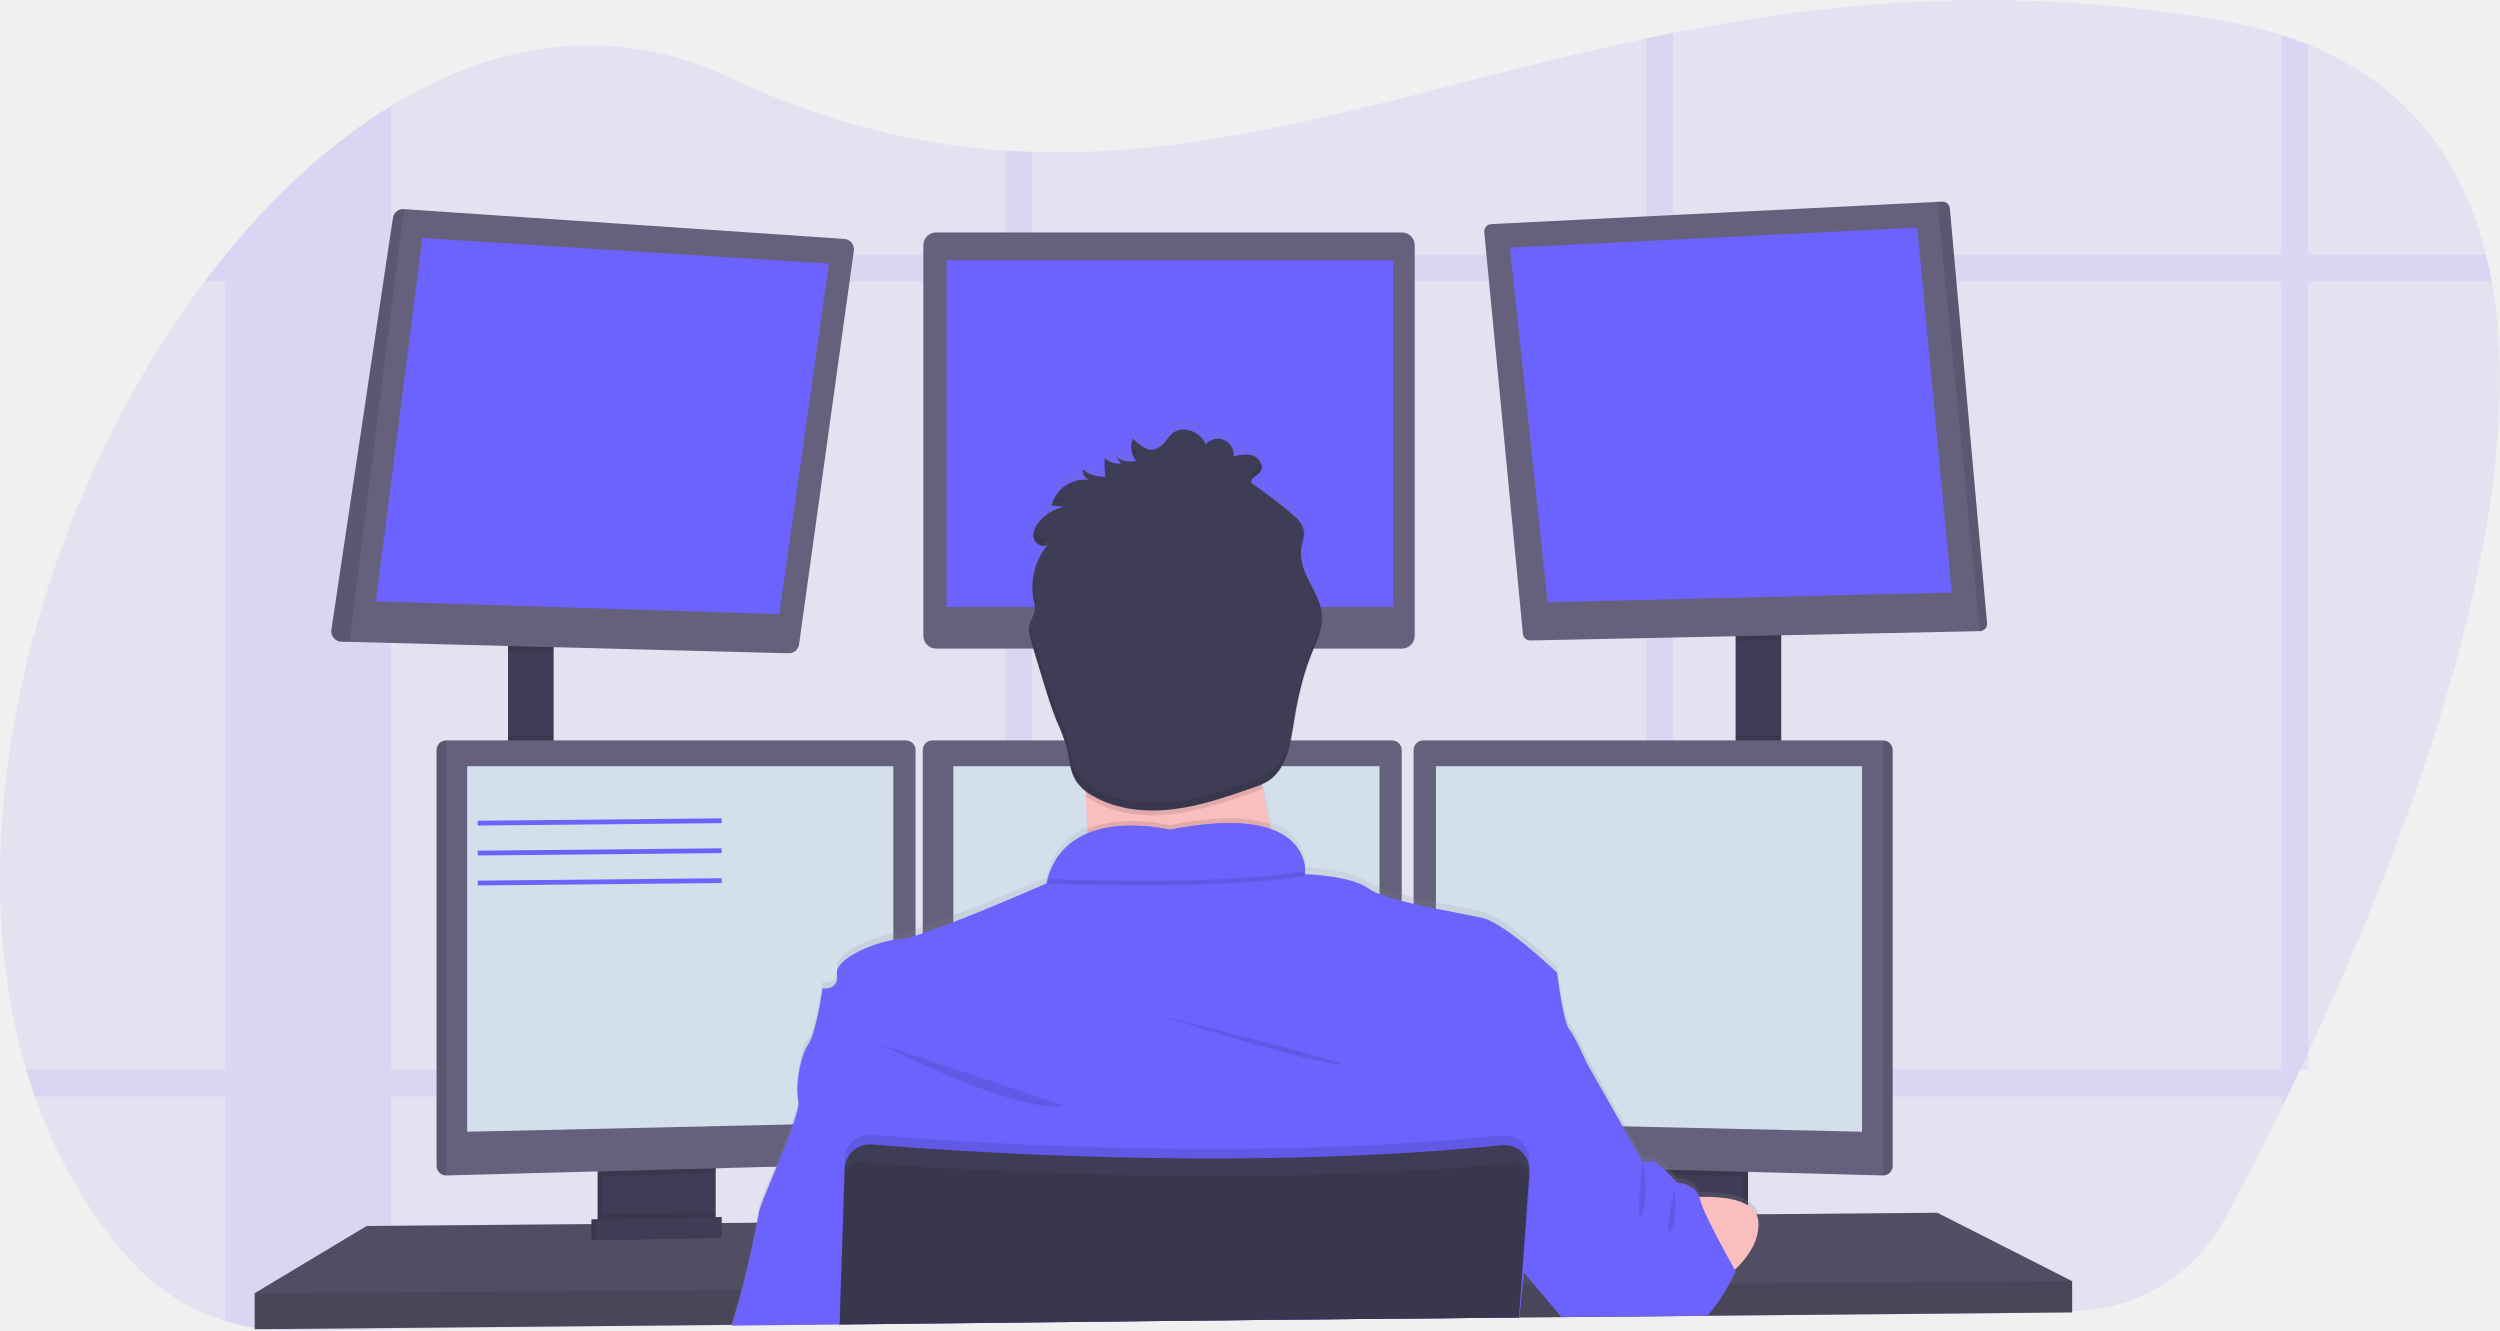
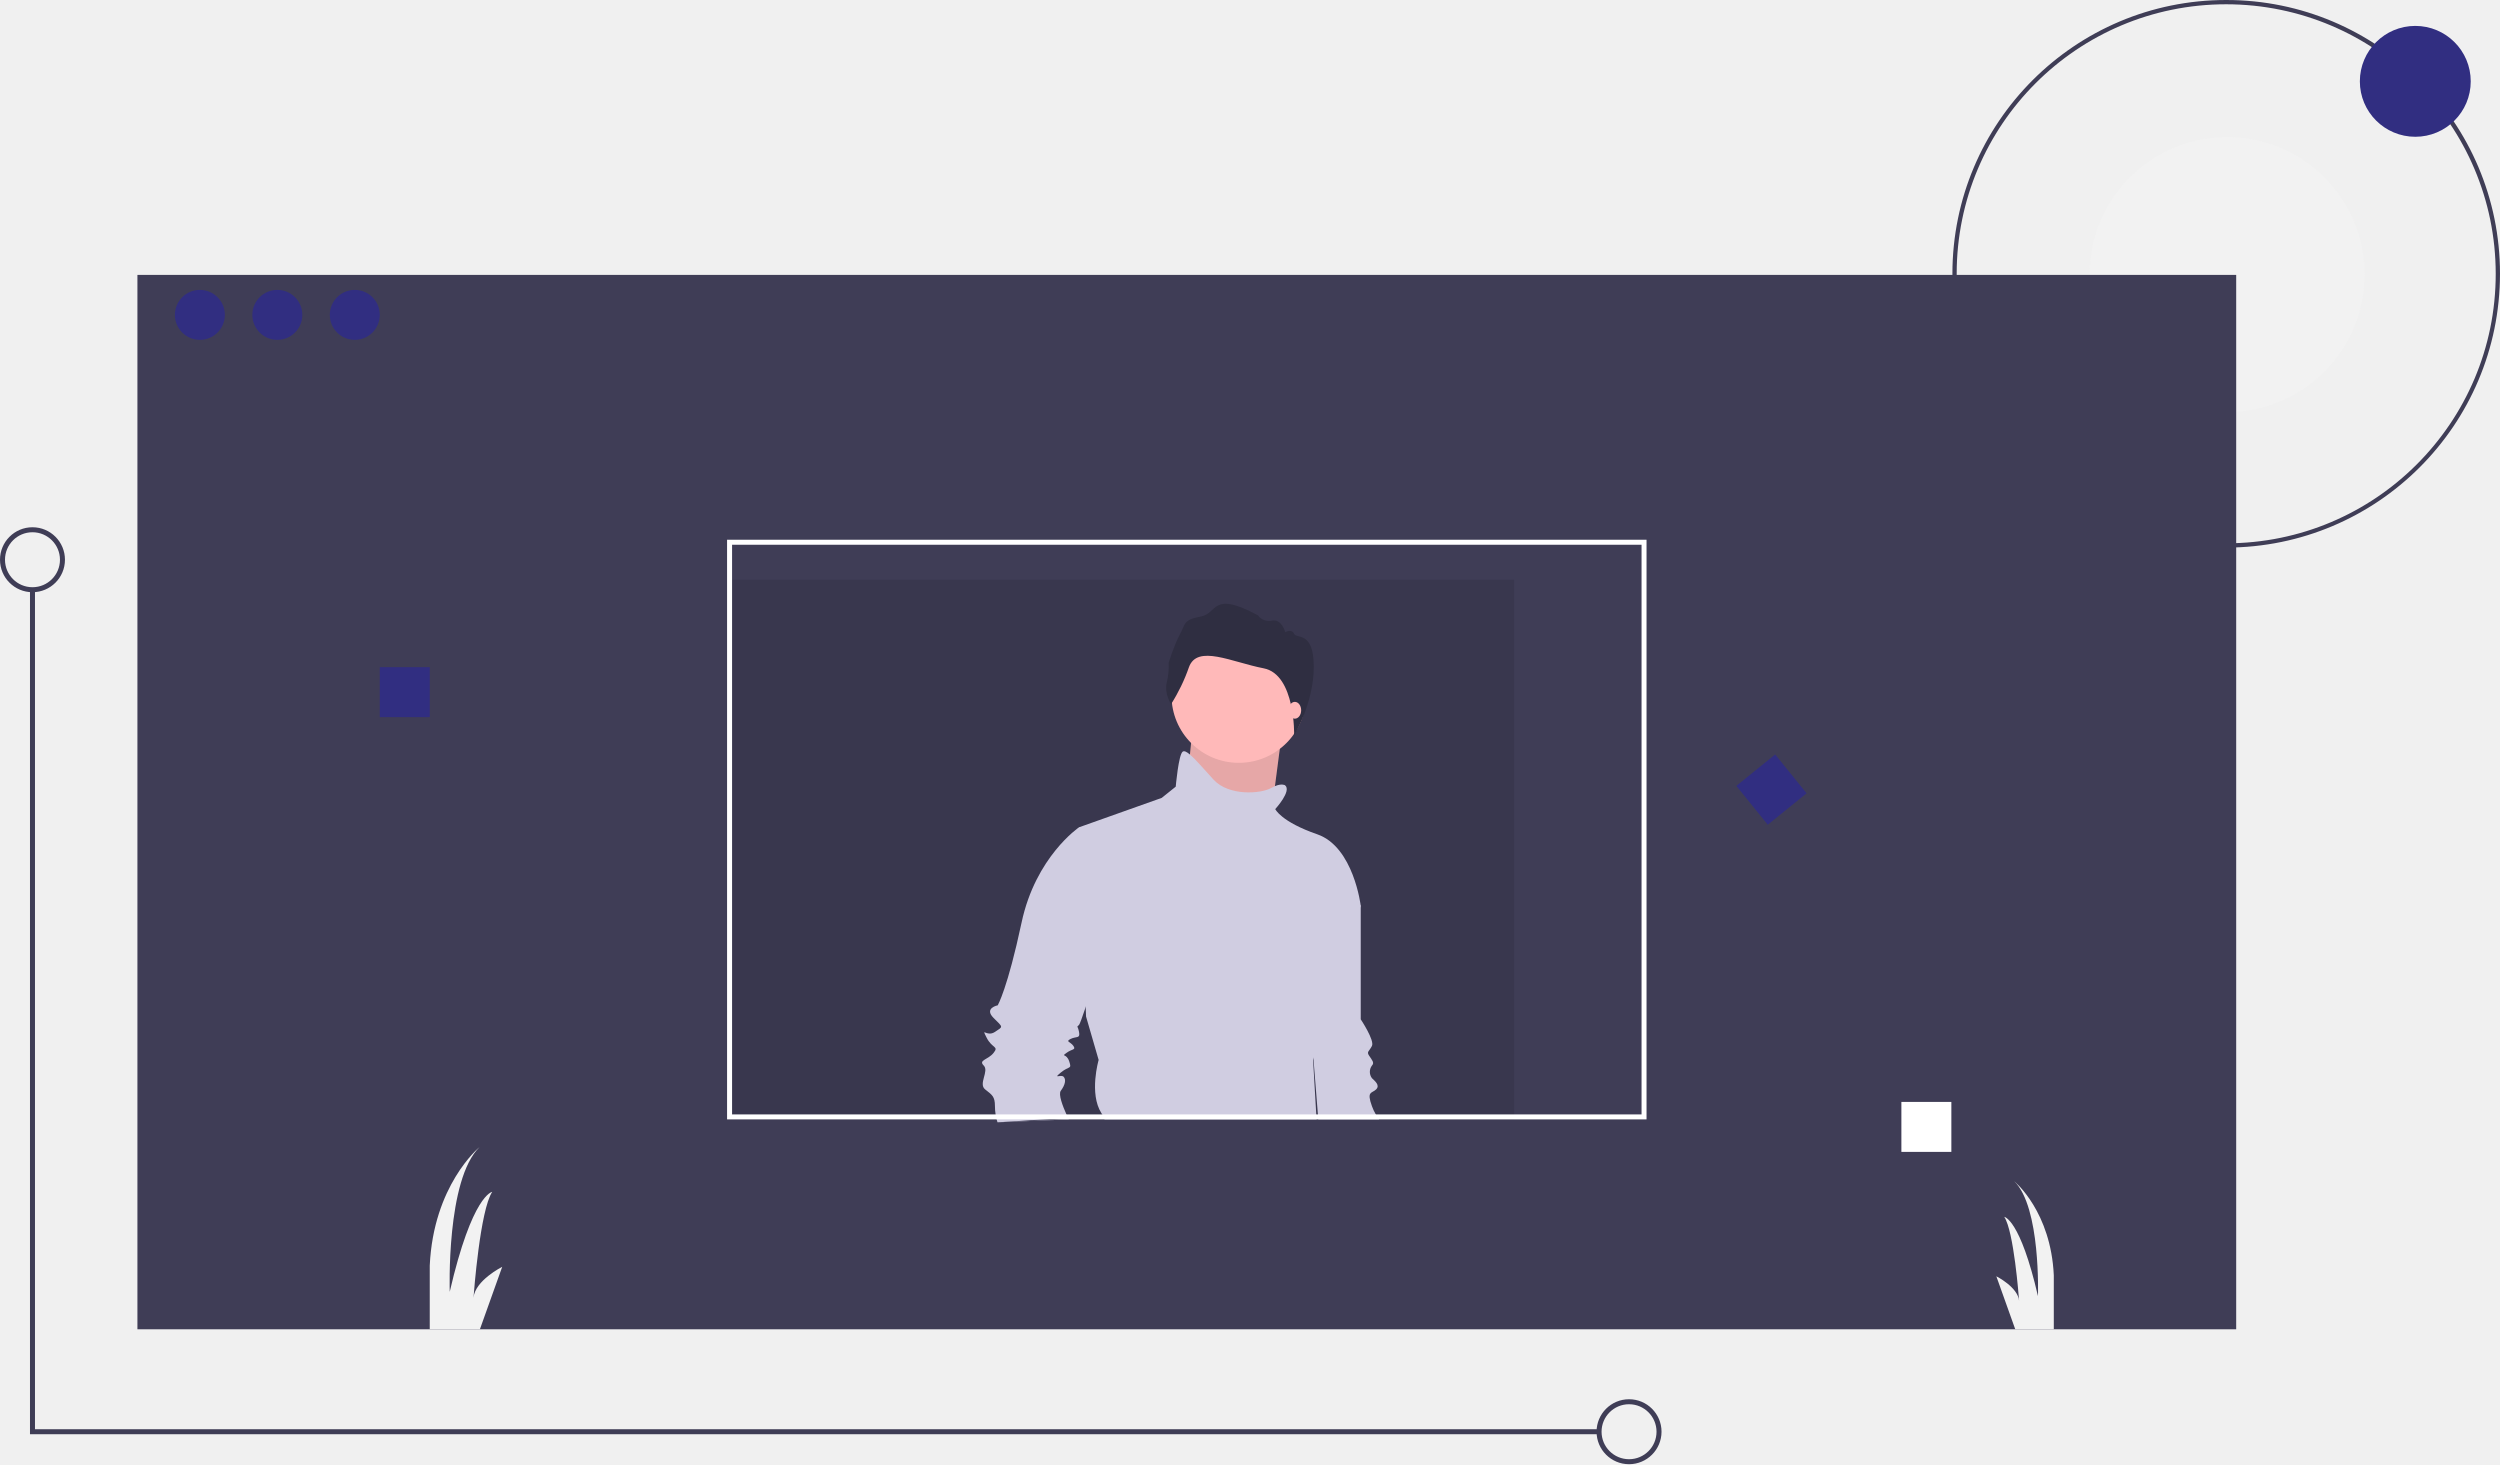
- <svg xmlns="http://www.w3.org/2000/svg" id="59725d3d-bdd8-4af0-9b66-49b8d09410bc" data-name="Layer 1" width="1041.32" height="554.17" viewBox="0 0 1041.32 554.17">
-   <defs>
-     <linearGradient id="dff037aa-d578-4bab-81e7-399360663117" x1="597.75" y1="725.44" x2="597.75" y2="347.69" gradientUnits="userSpaceOnUse">
-       <stop offset="0" stop-color="gray" stop-opacity="0.25" />
-       <stop offset="0.54" stop-color="gray" stop-opacity="0.12" />
-       <stop offset="1" stop-color="gray" stop-opacity="0.1" />
-     </linearGradient>
-   </defs>
-   <path d="M1040.82,611.12q-1.74,3.75-3.47,7.4-2.7,5.67-5.33,11.12c-.78,1.61-1.56,3.19-2.32,4.77-8.6,17.57-16.63,33.11-23.45,45.89A73.21,73.21,0,0,1,942.44,719l-151.65,1.65h-1.6l-13,.14-11.12.12-34.1.37-1.38,0-17.36.19h-.53l-107,1.16-95.51,1-11.11.12-69,.75H429l-44.75.48h-.48l-141.5,1.53-42.33.46a88.07,88.07,0,0,1-26.67-3.82,86.39,86.39,0,0,1-39.09-24.75C116,678.37,102.75,655,93.85,629.64q-1.93-5.49-3.6-11.12C59.44,514.37,97,380,164.6,290.08q4.25-5.64,8.64-11l.07-.08c20.79-25.52,44.1-46.84,68.93-62,44-26.91,92.75-34.49,140.7-11.9,40.57,19.12,78.45,28.11,115.17,30.55,3.71.24,7.42.42,11.11.53,84.23,2.65,163.17-27.7,255.87-47.29,3.69-.78,7.39-1.55,11.12-2.28,66.13-13.16,139.49-20.1,226.73-5.51a189.09,189.09,0,0,1,26.76,6.4q5.77,1.86,11.12,4c41.64,16.94,64.35,48.24,74,87.46q1.37,5.46,2.37,11.11C1134.3,384.41,1084.19,518.23,1040.82,611.12Z" transform="translate(-79.34 -172.91)" fill="#6c63ff" opacity="0.1" />
-   <g opacity="0.1">
-     <path d="M242.24,217V726.62l-42.33.46a88.07,88.07,0,0,1-26.67-3.82V279h.07C194.1,253.45,217.41,232.13,242.24,217Z" transform="translate(-79.34 -172.91)" fill="#6c63ff" />
-     <path d="M1117.24,290.08H164.6q4.25-5.64,8.64-11V279h941.63Q1116.24,284.43,1117.24,290.08Z" transform="translate(-79.34 -172.91)" fill="#6c63ff" />
-     <path d="M1040.82,191.51v427h-3.47q-2.7,5.67-5.33,11.12c-.78,1.61-1.56,3.19-2.32,4.77V187.47Q1035.47,189.33,1040.82,191.51Z" transform="translate(-79.34 -172.91)" fill="#6c63ff" />
-     <path d="M776.21,186.58V720.83l-11.12.12V188.86C768.78,188.08,772.48,187.31,776.21,186.58Z" transform="translate(-79.34 -172.91)" fill="#6c63ff" />
-     <path d="M509.22,236.15V723.73l-11.11.12V235.62C501.82,235.86,505.53,236,509.22,236.15Z" transform="translate(-79.34 -172.91)" fill="#6c63ff" />
-     <path d="M1037.35,618.52q-2.7,5.67-5.33,11.12H93.85q-1.93-5.49-3.6-11.12Z" transform="translate(-79.34 -172.91)" fill="#6c63ff" />
-   </g>
-   <rect x="211.6" y="265.83" width="19" height="57.66" fill="#3f3d56" />
-   <rect x="722.93" y="262.83" width="19" height="61" fill="#3f3d56" />
-   <polygon points="863.1 533.65 863.1 546.65 711.18 548.05 709.56 548.08 651.82 548.61 650.44 548.63 632.89 548.78 632.37 548.78 525.39 549.77 349.78 551.4 349.63 551.4 304.98 551.82 304.5 551.83 106.1 553.65 106.1 538.65 152.75 510.65 246.35 509.87 248.35 509.86 249.01 509.85 251.01 509.82 295.95 509.45 297.96 509.44 298.6 509.43 300.6 509.42 315.01 509.3 315.39 509.29 350.94 508.99 351.23 508.99 628.63 506.65 635.42 506.6 636.1 506.6 641.28 506.55 678.93 506.24 680.93 506.21 682.78 506.19 683.74 506.19 695.45 506.1 697.77 506.07 700.88 506.05 710.63 505.96 726.1 505.83 728.1 505.81 731.58 505.79 732.23 505.79 806.94 505.15 863.1 533.65" fill="#65617d" />
-   <polygon points="863.1 533.65 863.1 546.65 711.18 548.05 709.56 548.08 651.82 548.61 650.44 548.63 632.89 548.78 632.37 548.78 525.39 549.77 349.78 551.4 349.63 551.4 304.98 551.82 304.5 551.83 106.1 553.65 106.1 538.65 152.75 510.65 246.35 509.87 248.35 509.86 249.01 509.85 251.01 509.82 295.95 509.45 297.96 509.44 298.6 509.43 300.6 509.42 315.01 509.3 315.39 509.29 350.94 508.99 351.23 508.99 628.63 506.65 635.42 506.6 636.1 506.6 641.28 506.55 678.93 506.24 680.93 506.21 682.78 506.19 683.74 506.19 695.45 506.1 697.77 506.07 700.88 506.05 710.63 505.96 726.1 505.83 728.1 505.81 731.58 505.79 732.23 505.79 806.94 505.15 863.1 533.65" opacity="0.2" />
-   <path d="M375.44,656.57v24.49a6.13,6.13,0,0,1-3.5,5.54,6,6,0,0,1-2.5.6l-34.9.74a6,6,0,0,1-2.7-.57,6.12,6.12,0,0,1-3.57-5.57V656.57Z" transform="translate(-79.34 -172.91)" fill="#3f3d56" />
-   <path d="M375.44,656.57v24.49a6.13,6.13,0,0,1-3.5,5.54,6,6,0,0,1-2.5.6l-34.9.74a6,6,0,0,1-2.7-.57,6.12,6.12,0,0,1-3.57-5.57V656.57Z" transform="translate(-79.34 -172.91)" opacity="0.1" />
-   <path d="M377.44,656.57v24.49a6.13,6.13,0,0,1-3.5,5.54,6,6,0,0,1-2.5.6l-34.9.74a6,6,0,0,1-2.7-.57,6.12,6.12,0,0,1-3.57-5.57V656.57Z" transform="translate(-79.34 -172.91)" fill="#3f3d56" />
-   <rect x="680.93" y="483.66" width="47.17" height="31.5" fill="#3f3d56" />
-   <rect x="680.93" y="483.66" width="47.17" height="31.5" opacity="0.1" />
-   <rect x="678.93" y="483.66" width="47.17" height="31.5" fill="#3f3d56" />
-   <polygon points="230.6 265.82 230.6 271.55 211.6 271.06 211.6 265.82 230.6 265.82" opacity="0.1" />
-   <path d="M435,277.31l-22.83,164a4.3,4.3,0,0,1-4.37,3.71L225,440.28l-3.47-.09a4.3,4.3,0,0,1-4.16-4.87L243,263.64a4.3,4.3,0,0,1,4.54-3.63L431,272.43A4.29,4.29,0,0,1,435,277.31Z" transform="translate(-79.34 -172.91)" fill="#65617d" />
-   <polygon points="175.93 99.16 156.6 250.49 324.6 255.82 345.26 109.82 175.93 99.16" fill="#6c63ff" />
-   <rect x="384.6" y="96.82" width="204.67" height="173.33" rx="5.33" ry="5.33" fill="#65617d" />
-   <rect x="394.26" y="108.49" width="186" height="144.33" fill="#6c63ff" />
-   <polygon points="741.93 262.82 741.93 266.61 722.93 267 722.93 262.82 741.93 262.82" opacity="0.1" />
-   <path d="M907,432.53a3.08,3.08,0,0,1-3,3.28L716.8,439.68a3.08,3.08,0,0,1-3.13-2.79L697.58,269.61a3.08,3.08,0,0,1,2.92-3.37L886.28,257l2-.1a3.07,3.07,0,0,1,3.22,2.8Z" transform="translate(-79.34 -172.91)" fill="#65617d" />
-   <polygon points="628.93 103.16 798.6 94.82 812.93 246.82 644.6 250.82 628.93 103.16" fill="#6c63ff" />
-   <path d="M907,432.53a3.08,3.08,0,0,1-3,3.28L886.28,257l2-.1a3.07,3.07,0,0,1,3.22,2.8Z" transform="translate(-79.34 -172.91)" opacity="0.1" />
-   <path d="M247.57,260,225,440.28l-3.47-.09a4.3,4.3,0,0,1-4.16-4.87L243,263.64A4.3,4.3,0,0,1,247.57,260Z" transform="translate(-79.34 -172.91)" opacity="0.1" />
-   <rect x="211.6" y="306.41" width="19" height="17.08" opacity="0.1" />
-   <polygon points="298.1 483.65 298.1 488.62 250.93 489.88 250.93 483.65 298.1 483.65" opacity="0.1" />
-   <path d="M460.69,485.27v168.2a4,4,0,0,1-3.85,3.95l-191.65,5.1h-.05a4,4,0,0,1-3.95-3.95V485.27a4,4,0,0,1,3.95-3.95h191.6A4,4,0,0,1,460.69,485.27Z" transform="translate(-79.34 -172.91)" fill="#65617d" />
-   <path d="M265.19,481.32v181.2h-.05a4,4,0,0,1-3.95-3.95V485.27a4,4,0,0,1,3.95-3.95Z" transform="translate(-79.34 -172.91)" opacity="0.1" />
-   <polygon points="194.6 319.15 372.1 319.15 372.1 467.4 194.6 471.4 194.6 319.15" fill="#d4dfec" />
-   <rect x="722.93" y="306.41" width="19" height="17.42" opacity="0.1" />
-   <polygon points="726.1 483.65 726.1 490.06 678.93 488.8 678.93 483.65 726.1 483.65" opacity="0.1" />
-   <path d="M867.69,485.27v173.3a4,4,0,0,1-4,3.95h0L672,657.42a4,4,0,0,1-3.85-3.95V485.27a4,4,0,0,1,3.95-3.95h191.6A4,4,0,0,1,867.69,485.27Z" transform="translate(-79.34 -172.91)" fill="#65617d" />
-   <path d="M867.69,485.27v173.3a4,4,0,0,1-4,3.95h0V481.32h0A4,4,0,0,1,867.69,485.27Z" transform="translate(-79.34 -172.91)" opacity="0.1" />
-   <polygon points="775.6 319.15 598.1 319.15 598.1 467.4 775.6 471.4 775.6 319.15" fill="#d4dfec" />
-   <path d="M663.19,485.27v168.2a4,4,0,0,1-3.85,3.95l-191.65,5.1h0a4,4,0,0,1-4-3.95V485.27a4,4,0,0,1,3.95-3.95h191.6A4,4,0,0,1,663.19,485.27Z" transform="translate(-79.34 -172.91)" fill="#65617d" />
-   <polygon points="397.1 319.15 574.6 319.15 574.6 467.4 397.1 471.4 397.1 319.15" fill="#d4dfec" />
-   <polygon points="863.1 533.65 863.1 546.65 711.18 548.05 709.56 548.08 651.82 548.61 650.44 548.63 632.89 548.78 632.37 548.78 525.39 549.77 349.78 551.4 349.63 551.4 304.98 551.82 304.5 551.83 106.1 553.65 106.1 538.65 308.61 537.32 309.09 537.32 350.08 537.04 350.27 537.04 633.35 535.17 633.64 535.17 633.81 535.16 634.28 535.16 639.07 535.13 640.53 535.13 715.02 534.63 719.42 534.61 720.4 534.6 863.1 533.65" opacity="0.1" />
-   <circle cx="487.26" cy="272.16" r="51.33" fill="#fbbebe" />
-   <path d="M383.74,725.09c0-.11.06-.23.1-.35,1-3.59,2.78-9.66,4.11-14.51.17-.6.33-1.19.48-1.75,1.47-5.47,4.33-18.28,5.92-26.27.56-2.81,1-5,1.09-6.1.2-1.69,3.21-8.92,6.62-17.23,2.39-5.84,5-12.22,6.91-17.6a61.38,61.38,0,0,0,2.93-9.85,5.1,5.1,0,0,0,0-2.13,14.69,14.69,0,0,1-.48-3.5v0c-.23-6.2,1.62-16,4.48-20.11,3.5-5,6-23.66,6-23.66s5.18.75,6-3.53a6.15,6.15,0,0,0,.1-1.4,7.41,7.41,0,0,0-.09-1.11c-.89-6.24,14.72-12.88,23.5-14.31a19.67,19.67,0,0,1,3-.28,27.24,27.24,0,0,0,6.25-1.44q1.4-.43,3-1c3.68-1.24,8.08-2.88,12.75-4.68,17.56-6.81,38.82-16,38.82-16,.15-.71.32-1.39.51-2.06a27.71,27.71,0,0,1,16.35-18.93h0c0-.66,0-1.33,0-2,0-3.45-.15-7-.3-10.54,0-.69-.06-1.38-.1-2.07,0-.2,0-.41,0-.61s0-.35,0-.52c0-.7-.07-1.4-.11-2.09l-.18-.14a16.41,16.41,0,0,1-3.9-4.2,15.27,15.27,0,0,1-1.42-3c-1.25-3.39-1.54-7.17-2.38-10.75l-.18-.74a84,84,0,0,0-4-10.58c-2.21-5.42-3.91-11-5.6-16.65q-1.54-5.13-3.11-10.28l-1.58-5.24c-.3-1-.6-2-.83-3v0a13.27,13.27,0,0,1-.26-1.4,0,0,0,0,1,0,0,10,10,0,0,1,.24-4.61,32.09,32.09,0,0,1,1.32-3,7.87,7.87,0,0,0,.5-1.38v0a3,3,0,0,0,.08-.32,5.65,5.65,0,0,0,.11-1.08,18.46,18.46,0,0,0-.52-3.89.07.07,0,0,1,0-.05,2.56,2.56,0,0,0-.05-.27,25.48,25.48,0,0,1-.36-3,28.45,28.45,0,0,1,3.47-15.57l.19-.36a25.22,25.22,0,0,1,1.84-2.78h0c.31-.42.63-.82,1-1.22-1.4,1.34-3.7.75-5-.69a3.61,3.61,0,0,1-.55-.75,3.81,3.81,0,0,1-.23-.45c-.05-.12-.09-.25-.13-.38-.7-2.45.52-5.06,2.12-7.05a18.49,18.49,0,0,1,5.74-4.7h0a3.84,3.84,0,0,1,.4-.21,17.12,17.12,0,0,1,2.64-1.06h0a15.06,15.06,0,0,1,1.63-.44l-3.71-.34-1.5-.14a14.49,14.49,0,0,1,13-10.91h1.08a11.73,11.73,0,0,1,1.57.13,4.44,4.44,0,0,1-2.65-4.33,14.41,14.41,0,0,0,9.19,3.06h.38a30,30,0,0,1-.34-3.27h0a0,0,0,0,1,0,0,0,0,0,0,1,0,0,33.19,33.19,0,0,1,0-4.46,8.44,8.44,0,0,0,6.78,2.26l-2.08-2.9a9.49,9.49,0,0,0,6.56,2.05l.48-.05a7,7,0,0,0,1.19-.23l.09,0c-.19-.24-.36-.49-.53-.75l-.06-.12a9.67,9.67,0,0,1-1-2.09,6.59,6.59,0,0,1-.24-.87h0a8.75,8.75,0,0,1,.45-5.45c3.23,2.7,6.77,6.39,11,3.6s4.37-7.91,11-7.39a10.2,10.2,0,0,1,8.41,6.12,6.75,6.75,0,0,1,7.67-1.75,6.85,6.85,0,0,1,3.88,6.89c2.75-.69,5.71-1.37,8.35-.33s4.34,4.41,2.84,6.66a1.43,1.43,0,0,1-.14.2c-1.23,1.59-3.95,2.46-3.66,4.46l.42.3,1.3.94a.05.05,0,0,1,0,0q7.65,5.52,14.9,11.6c2.48,2.08,5.12,4.58,5.29,7.83a8.64,8.64,0,0,1-.24,2.37h0c-.16.78-.38,1.56-.55,2.34a19.51,19.51,0,0,0-.34,6.05h0c.07.59.16,1.17.27,1.76,1.53,7.73,7.71,14.11,8.32,22l0,.56a17.78,17.78,0,0,1-.07,2.53c-.46,4.8-2.68,9.41-4.48,14-.11.28-.22.56-.32.84-3.47,9-5.47,18.59-7,28.16a100.26,100.26,0,0,1-2,10.09A26.73,26.73,0,0,1,611,492.07a16.22,16.22,0,0,1-3.36,3,18.67,18.67,0,0,1-2.65,1.41s0,0,0,.06c.11.61.2,1.22.31,1.83.06.32.11.64.17,1h0a.14.14,0,0,0,0,.06c.84,4.73,1.8,9.36,2.81,13.76l.51,2.19c12.6,4.55,14.09,13.87,14.18,17.44a9.64,9.64,0,0,1,0,1.43s19,.5,26.5,6a20.34,20.34,0,0,0,4.51,2.3,83,83,0,0,0,9.25,2.89c1.61.42,3.29.83,5,1.23,3,.69,6.18,1.36,9.25,2,8.19,1.65,15.9,3,19.81,4,9.33,2.36,30.67,22.82,30.67,22.82s2.5,20.64,5,23.65,7,13.59,7,13.59l16.54,29.41,7,12.37h4.5c.62,0,1.84.88,3.21,2.1,1.19,1.06,2.51,2.38,3.67,3.58l1.92,2.05,1.2,1.33s7.27.18,9.24,5.93c5.92-.17,13.19.22,18.28,2.5a14.14,14.14,0,0,1,2,1.08,8.68,8.68,0,0,1,4.13,5.66,8.34,8.34,0,0,1,.18,1.44c0,.57,0,1.14,0,1.7-.36,7.57-5.29,13.87-9.82,18.11l.32.57s-.15.36-.44,1c-.08.19-.18.4-.29.64h0c-.59,1.26-1.53,3.15-2.76,5.36a63.31,63.31,0,0,1-9.57,13.17l-.29.3-57.74.53-.17-.2L719.87,708l-5.57-6.64-.17-.21-.16,1.59-.54,5.3-1.3,12.81-.07.64,0,.17-.15,1.48.11-1.48h-.29l-107,1L429.11,724.6l0,.84h-.14l0-.84-44.75.48Z" transform="translate(-79.34 -172.91)" fill="url(#dff037aa-d578-4bab-81e7-399360663117)" />
-   <path d="M617.94,550.07s-99.5,12-90,0c3.44-4.34,4.39-17.2,4.2-31.85-.06-4.45-.22-9.06-.45-13.65-1.1-22-3.75-43.5-3.75-43.5s87-41,77-8.5c-4,13.13-2.69,31.57.35,48.88.89,5.05,1.92,10,3,14.7A344.67,344.67,0,0,0,617.94,550.07Z" transform="translate(-79.34 -172.91)" fill="#fbbebe" />
-   <path d="M617.94,550.07s-99.5,12-90,0c3.44-4.34,4.39-17.2,4.2-31.85,15.17-6.48,34.47-1.65,34.47-1.65,20.32-4.05,33.35-3.26,41.68-.42A344.67,344.67,0,0,0,617.94,550.07Z" transform="translate(-79.34 -172.91)" opacity="0.1" />
-   <path d="M429.08,725.44l0-.84,175.62-1.91,107-1H712l-.11,1.48.15-1.48h.19l0-.17,1.37-13.45.52-5.09.16-1.59.14-1.33,6.18-20.61,6.18-20.58,5.2-17.33,7.94-26.48s-4.5-10.5-7-13.5-5-23.5-5-23.5-21.34-20.33-30.67-22.67c-3.91-1-11.63-2.33-19.83-4-3.07-.62-6.22-1.28-9.25-2-1.71-.39-3.39-.8-5-1.21a87.91,87.91,0,0,1-9.25-2.86,20.7,20.7,0,0,1-4.5-2.29c-7.35-5.39-25.77-6-26.48-6h0a.42.42,0,0,1,0-.07v-.09a10.26,10.26,0,0,0,0-1.26c0-.4,0-.87-.09-1.4,0-.16,0-.33-.07-.5-.05-.36-.11-.74-.2-1.14a5,5,0,0,0-.12-.53,17.21,17.21,0,0,0-1.25-3.49c-.07-.16-.16-.33-.24-.49a18.25,18.25,0,0,0-1.7-2.63c-.13-.17-.27-.35-.42-.52a19.58,19.58,0,0,0-2.72-2.64c-.27-.21-.55-.43-.84-.63a4.67,4.67,0,0,0-.51-.36l-.89-.58-.83-.48c-.73-.4-1.5-.79-2.34-1.16-.26-.12-.54-.23-.82-.34s-.72-.28-1.09-.42l-.06,0L608,518c-.57-.19-1.15-.36-1.76-.53l-.93-.24-1-.23-1-.21c-1-.2-2.07-.38-3.19-.52l-1.14-.14-1.17-.12-1.21-.1-1.72-.1-2-.07a124.68,124.68,0,0,0-26.24,2.79,72.27,72.27,0,0,0-18.26-1.68l-.87,0-1,.06-.64,0-1.29.12c-.43,0-.87.09-1.3.15s-.88.11-1.31.18l-.66.11c-.65.11-1.31.23-2,.37q-.33.06-.66.15c-.87.19-1.74.42-2.6.68-.43.12-.86.26-1.29.41-.22.06-.43.14-.64.22l-.64.23-.63.25-.75.3c-.38.16-.75.33-1.12.51-.21.09-.42.19-.62.3s-.41.2-.6.31a27.75,27.75,0,0,0-6.21,4.38l-.51.49-.5.51c-.17.17-.33.35-.49.53a23.82,23.82,0,0,0-1.82,2.25c-.16.21-.31.42-.46.64a26.69,26.69,0,0,0-1.72,2.92c-.13.24-.25.49-.37.73a32.7,32.7,0,0,0-2,5.25q-.28,1-.51,2S494,550.24,476.44,557c-4.67,1.8-9.07,3.43-12.75,4.66-1.07.36-2.07.69-3,1a26.7,26.7,0,0,1-6.25,1.44,19.67,19.67,0,0,0-3,.28c-8.07,1.31-21.9,7-23.41,12.71a3.69,3.69,0,0,0-.1,1.4s0,.07,0,.11c1,7-6,6-6,6s-2.5,18.5-6,23.5c-2.53,3.6-4.26,11.63-4.48,17.69v0a19.61,19.61,0,0,0,.44,5.63c0,.05,0,.1,0,.14.4,1.34-.56,5-2.19,9.69-1.77,5.15-4.35,11.55-6.83,17.59-3.74,9.12-7.26,17.4-7.48,19.22-.09.81-.35,2.26-.71,4.13-1.46,7.62-4.7,22.13-6.3,28-1.19,4.38-2.92,10.38-4.11,14.5,0,.12-.07.24-.1.35L429,724.6l0,.84h.14Z" transform="translate(-79.34 -172.91)" fill="#6c63ff" />
-   <path d="M445.44,607.57s57,29.5,77.5,26Z" transform="translate(-79.34 -172.91)" opacity="0.1" />
-   <path d="M561.44,595.57s55.5,18,74,20.5S561.44,595.57,561.44,595.57Z" transform="translate(-79.34 -172.91)" opacity="0.1" />
-   <path d="M623,537.65c-29,5.34-83.6,4.19-107.2,3.38,8.65-31,50.83-20.46,50.83-20.46C618.84,510.15,622.84,531.77,623,537.65Z" transform="translate(-79.34 -172.91)" opacity="0.1" />
-   <path d="M623,535.65c-29,5.34-83.6,4.19-107.2,3.38,8.65-31,50.83-20.46,50.83-20.46C618.84,508.15,622.84,529.77,623,535.65Z" transform="translate(-79.34 -172.91)" fill="#6c63ff" />
-   <path d="M776.94,672.32s34.16-5.25,34.83,9.75-17.42,25.48-17.42,25.48Z" transform="translate(-79.34 -172.91)" fill="#fbbebe" />
-   <path d="M605.29,501.45a47,47,0,0,1-4.5,1.74c-10.78,3.72-21.65,7.47-33,8.83s-23.26.16-33.16-5.5a28.77,28.77,0,0,1-3-1.95c-1.1-22-3.75-43.5-3.75-43.5s87-41,77-8.5C600.9,465.7,602.25,484.14,605.29,501.45Z" transform="translate(-79.34 -172.91)" opacity="0.1" />
-   <path d="M552.52,364.84a9.47,9.47,0,0,1-8.32-1.75l2.08,2.89a8.47,8.47,0,0,1-6.78-2.25,34.08,34.08,0,0,0,.32,7.75,14.52,14.52,0,0,1-9.56-3,4.42,4.42,0,0,0,2.64,4.31,14.34,14.34,0,0,0-15.6,10.71l5.22.48a18.47,18.47,0,0,0-10.44,6.37c-1.6,2-2.82,4.56-2.12,7s4.08,4,5.92,2.26a27.94,27.94,0,0,0-6.1,22.79,14.47,14.47,0,0,1,.46,5.26c-.33,1.65-1.37,3.08-1.89,4.69-1,2.92-.05,6.09.84,9l4.69,15.42c1.7,5.57,3.39,11.15,5.61,16.54a82.08,82.08,0,0,1,4,10.51c1.26,4.84,1.31,10.14,4,14.37a19.93,19.93,0,0,0,7.18,6.33c9.89,5.66,21.84,6.86,33.16,5.5s22.18-5.11,32.95-8.83a31,31,0,0,0,6.84-3c7.45-4.88,9.11-14.86,10.5-23.65,1.55-9.8,3.62-19.58,7.29-28.8,2.18-5.49,5-11.06,4.52-16.94-.61-7.81-6.79-14.14-8.32-21.82a19,19,0,0,1,.07-7.77,17.66,17.66,0,0,0,.79-4.7c-.17-3.22-2.81-5.7-5.29-7.77Q609.11,380,600.52,374c-.29-2,2.43-2.86,3.66-4.44,1.74-2.23-.06-5.77-2.7-6.81s-5.6-.36-8.35.33a6.59,6.59,0,0,0-11.55-5.11,10.2,10.2,0,0,0-8.42-6.08c-6.63-.52-6.76,4.55-11,7.34s-7.74-.89-11-3.57A9.28,9.28,0,0,0,552.52,364.84Z" transform="translate(-79.34 -172.91)" fill="#3f3d56" />
-   <path d="M802.27,702.32s-.89,2.12-2.53,5.19a69,69,0,0,1-9,13.17l-.27.29-1.62,0-57.74.53-1.38,0-.17-.2-11.2-13.29L714.14,703l-.17-.21-.36-.42-.2-.24-.26-.31-8.21-9.74,3-12.5,5.11-21.06.13-.51,1-4,.71-3,2.38-9.78,8.16-33.65,14.5,7.5,15.29,27,8.21,14.5h4.5c.85,0,2.8,1.64,4.76,3.53.7.67,1.4,1.38,2,2,1.78,1.84,3.19,3.42,3.19,3.42s7.29.16,9.25,5.9a7,7,0,0,1,.25.85,40.3,40.3,0,0,0,2.53,6.56c1.29,2.81,2.91,6,4.55,9.19,3.05,5.85,6.15,11.42,7.29,13.44l.14.25Z" transform="translate(-79.34 -172.91)" fill="#6c63ff" />
-   <path d="M716.37,657.17l-.1,1.43v.1l-.17,2.3-1.33,18.51-1.61,22.3-.46,6.28-1,13.44v.17l-107,1L429.11,724.6l0,.84h-.14l0-.84v-.28l.45-14.36.86-28.06.74-23.79.07-2.37a10.53,10.53,0,0,1,11.42-10.17c4.72.4,10.85.89,18.18,1.41l3,.22c42.33,2.94,120.56,6.74,199.5,2,1.66-.09,3.33-.19,5-.31,12.24-.77,24.47-1.76,36.58-3a10.53,10.53,0,0,1,11.6,11.23Z" transform="translate(-79.34 -172.91)" opacity="0.1" />
-   <path d="M429.08,725.44l0-.84,175.62-1.91,107-1H712v-.17l1-13.44.43-6,1.64-22.61,1.29-17.9,0-.44a10.62,10.62,0,0,0-.11-2.47.3.3,0,0,0,0-.1,10.39,10.39,0,0,0-2-4.64,10.54,10.54,0,0,0-9.42-4c-12.11,1.24-24.34,2.23-36.58,3-1.67.12-3.34.22-5,.31-78.94,4.69-157.17.89-199.5-2l-3-.22c-7.33-.52-13.46-1-18.18-1.41a10.54,10.54,0,0,0-11.24,8.53,11,11,0,0,0-.18,1.64l-.68,22.16L429.54,710l-.44,14.36v.28l0,.84Z" transform="translate(-79.34 -172.91)" fill="#3f3d56" />
-   <path d="M716.67,664.18l-1.23,15.33-1.83,22.85-.46,5.72-1,12.81-.06.64v.17h0l-.15,1.48.11-1.48h-.29l-107,1L429.11,724.6v-.28l.49-14.36,1-28.06.64-18.65A6.36,6.36,0,0,1,434.3,658a6.25,6.25,0,0,1,3.78-.9c2.1.17,4.68.37,7.69.59,4.89.36,10.92.78,17.94,1.22,13,.82,29.31,1.7,48,2.42,52,2,122.2,2.67,188.88-3.17,3-.26,6.1-.55,9.13-.84a6.26,6.26,0,0,1,3.48.66,5.16,5.16,0,0,1,.86.54,6.14,6.14,0,0,1,2,2.46,3.56,3.56,0,0,1,.25.61A6.28,6.28,0,0,1,716.67,664.18Z" transform="translate(-79.34 -172.91)" opacity="0.1" />
-   <path d="M377.44,677.87v3.19a6.13,6.13,0,0,1-3.5,5.54l-40.1.77a6.12,6.12,0,0,1-3.57-5.57v-3Z" transform="translate(-79.34 -172.91)" opacity="0.1" />
-   <polygon points="298.6 515.57 246.35 516.57 246.35 507.9 298.6 506.9 298.6 515.57" fill="#3f3d56" />
-   <polygon points="298.6 515.57 246.35 516.57 246.35 507.9 298.6 506.9 298.6 515.57" opacity="0.1" />
-   <polygon points="300.6 515.57 248.35 516.57 248.35 507.9 300.6 506.9 300.6 515.57" fill="#3f3d56" />
-   <g opacity="0.1">
-     <path d="M552.93,361.56a9.75,9.75,0,0,1-1.89-4.34,9.49,9.49,0,0,0,.42,4.6A9,9,0,0,0,552.93,361.56Z" transform="translate(-79.34 -172.91)" />
-     <path d="M540.23,368.2a35.12,35.12,0,0,1-.37-3.7c0,1.23,0,2.47,0,3.71Z" transform="translate(-79.34 -172.91)" />
-     <path d="M621.73,401.57a18.34,18.34,0,0,1,.36-2.65,18,18,0,0,0,.8-4.69,6.16,6.16,0,0,0-.16-1.06c-.17.92-.44,1.84-.64,2.75A19.14,19.14,0,0,0,621.73,401.57Z" transform="translate(-79.34 -172.91)" />
-     <path d="M600.93,370.67l1.09.79a19.71,19.71,0,0,0,2.57-2.22,3.67,3.67,0,0,0,.38-3.64,3,3,0,0,1-.38.64C603.36,367.82,600.64,368.69,600.93,370.67Z" transform="translate(-79.34 -172.91)" />
-     <path d="M518.76,380.29a12.32,12.32,0,0,0-.87,2.28,18.16,18.16,0,0,1,5-1.89Z" transform="translate(-79.34 -172.91)" />
-     <path d="M532.55,369.41a14.83,14.83,0,0,1-1.88-1.23,4.25,4.25,0,0,0,.09,1.18A11.86,11.86,0,0,1,532.55,369.41Z" transform="translate(-79.34 -172.91)" />
-     <path d="M630.32,428.33c-.41,4.85-2.67,9.52-4.5,14.12-3.67,9.22-5.74,19-7.29,28.81-1.39,8.79-3,18.77-10.5,23.64a30,30,0,0,1-6.83,3c-10.78,3.73-21.65,7.47-33,8.83s-23.26.17-33.16-5.49a20,20,0,0,1-7.18-6.33c-2.67-4.23-2.72-9.53-4-14.37a82.21,82.21,0,0,0-4-10.52c-2.21-5.38-3.91-11-5.6-16.53q-2.35-7.71-4.69-15.43a28.81,28.81,0,0,1-1.14-4.75c-.39,2.56.37,5.24,1.14,7.75q2.34,7.73,4.69,15.43c1.69,5.57,3.39,11.15,5.6,16.53a82.21,82.21,0,0,1,4,10.52c1.26,4.84,1.31,10.14,4,14.37a20,20,0,0,0,7.18,6.33c9.9,5.66,21.84,6.85,33.16,5.49s22.18-5.1,33-8.83a30,30,0,0,0,6.83-3c7.45-4.87,9.11-14.85,10.5-23.64,1.55-9.81,3.62-19.59,7.29-28.81,2.18-5.48,5-11.05,4.52-16.94C630.34,428.45,630.32,428.39,630.32,428.33Z" transform="translate(-79.34 -172.91)" />
-     <path d="M510.63,424.46s0-.07,0-.11a14,14,0,0,0-.46-5.25,26.59,26.59,0,0,1-.39-3.32,27.35,27.35,0,0,0,.39,6.32C510.33,422.88,510.51,423.67,510.63,424.46Z" transform="translate(-79.34 -172.91)" />
-     <path d="M513.68,400a27.74,27.74,0,0,1,2.61-3.67c-1.83,1.75-5.21.19-5.92-2.24a5.83,5.83,0,0,0,0,3A4.39,4.39,0,0,0,513.68,400Z" transform="translate(-79.34 -172.91)" />
-   </g>
-   <path d="M763.44,656.57s3.17,11.5,0,21.5S763.44,656.57,763.44,656.57Z" transform="translate(-79.34 -172.91)" opacity="0.1" />
-   <path d="M776.94,668.3s1.33,14.6-1.67,17.19S776.94,668.3,776.94,668.3Z" transform="translate(-79.34 -172.91)" opacity="0.1" />
-   <line x1="198.99" y1="342.86" x2="300.6" y2="341.86" fill="none" stroke="#6c63ff" stroke-miterlimit="10" stroke-width="2" />
-   <line x1="198.99" y1="355.33" x2="300.6" y2="354.34" fill="none" stroke="#6c63ff" stroke-miterlimit="10" stroke-width="2" />
-   <line x1="198.99" y1="367.81" x2="300.6" y2="366.81" fill="none" stroke="#6c63ff" stroke-miterlimit="10" stroke-width="2" />
+ <svg xmlns="http://www.w3.org/2000/svg" id="e07c9319-842b-449a-9f57-029d5804b779" data-name="Layer 1" width="1168.75" height="684.517" viewBox="0 0 1168.75 684.517">
+   <path d="M1056.375,363.742a128,128,0,1,1,128-128A128.145,128.145,0,0,1,1056.375,363.742Zm0-254a126,126,0,1,0,126,126A126.143,126.143,0,0,0,1056.375,109.742Z" transform="translate(-15.625 -107.7417)" fill="#3f3d56" />
+   <circle cx="1041.179" cy="128.367" r="64.273" fill="#f2f2f2" />
+   <rect x="64.244" y="128.517" width="981.176" height="492.924" fill="#3f3d56" />
+   <rect x="339.908" y="271.021" width="367.941" height="252.303" opacity="0.1" />
+   <circle cx="1129.149" cy="38.028" r="25.917" fill="#312e81" />
+   <circle cx="93.445" cy="147.206" r="11.681" fill="#312e81" />
+   <circle cx="129.655" cy="147.206" r="11.681" fill="#312e81" />
+   <circle cx="165.866" cy="147.206" r="11.681" fill="#312e81" />
+   <rect x="177.546" y="311.903" width="23.361" height="23.361" fill="#312e81" />
+   <rect x="888.899" y="515.147" width="23.361" height="23.361" fill="#fff" />
+   <rect x="832.104" y="465.199" width="23.361" height="23.361" transform="translate(-127.7592 529.1579) rotate(-38.97687)" fill="#312e81" />
+   <polygon points="747.563 670.5 14.017 670.5 14.017 275.693 16.353 275.693 16.353 668.164 747.563 668.164 747.563 670.5" fill="#3f3d56" />
+   <path d="M777.205,792.258a15.185,15.185,0,1,1,15.185-15.185A15.202,15.202,0,0,1,777.205,792.258Zm0-28.034a12.849,12.849,0,1,0,12.849,12.849A12.863,12.863,0,0,0,777.205,764.225Z" transform="translate(-15.625 -107.7417)" fill="#3f3d56" />
+   <path d="M30.81,384.603a15.185,15.185,0,1,1,15.185-15.185A15.202,15.202,0,0,1,30.81,384.603Zm0-28.034a12.849,12.849,0,1,0,12.849,12.849A12.863,12.863,0,0,0,30.81,356.569Z" transform="translate(-15.625 -107.7417)" fill="#3f3d56" />
+   <path d="M250.407,699.981l-10.431,29.202H216.533V699.397c1.729-37.366,22.696-54.934,23.35-55.472-15.757,15.197-14.005,67.736-14.005,67.736,10.513-45.555,19.857-46.723,19.857-46.723-5.653,8.492-8.574,47.12-8.749,49.526C237.686,706.347,250.407,699.981,250.407,699.981Z" transform="translate(-15.625 -107.7417)" fill="#f2f2f2" />
+   <path d="M975.776,703.952v25.23H957.753l-8.842-24.775S958.991,709.454,959.552,715.89c-.14-1.986-2.453-32.542-6.938-39.27,0,0,7.417.923,15.757,37.051,0,0,1.378-41.665-11.108-53.719C957.788,660.383,974.41,674.307,975.776,703.952Z" transform="translate(-15.625 -107.7417)" fill="#f2f2f2" />
+   <path d="M660.34,631.06H631.93l-.19-2.33-2.07-25.97v-.01l-2.15-27,13.11-55.69,11.14,11.14V584.27s6.55,9.83,5.24,12.45-2.62,2.62-1.31,4.58c1.31,1.97,2.62,3.28,1.31,4.59a4.92,4.92,0,0,0,0,5.9c1.31,1.31,3.93,3.27,1.96,5.24-1.96,1.96-4.58.65-1.96,7.86a23.001,23.001,0,0,0,1.8,3.84A25.502,25.502,0,0,0,660.34,631.06Z" transform="translate(-15.625 -107.7417)" fill="#d0cde1" />
+   <polygon points="557.189 343.847 553.258 383.159 593.225 389.056 596.173 366.452 599.122 343.847 557.189 343.847" fill="#ffb9b9" />
+   <polygon points="557.189 343.847 553.258 383.159 593.225 389.056 596.173 366.452 599.122 343.847 557.189 343.847" opacity="0.1" />
+   <circle cx="579.138" cy="325.174" r="31.45" fill="#ffb9b9" />
+   <path d="M515.29,631.06c-.11-.23-.23-.47-.35-.73-.23-.49-.48-1.02-.75-1.6-1.74-3.88-3.87-9.4-2.64-11.05,1.97-2.62,2.62-5.24,1.31-6.55s-5.24,1.31-1.31-1.97c3.93-3.27,5.24-1.31,3.93-5.24s-3.93-1.96-1.31-3.93c2.62-1.96,4.59-1.31,3.28-3.27-1.31-1.97-3.93-1.97-1.31-3.28s4.59,0,3.93-3.28c-.66-3.27-1.31-1.96,0-3.27.34-.34,1.53-3.64,3.12-8.35,4.45-13.31,11.95-37.86,11.95-38.83,0-1.31-10.48-42.58-10.48-42.58l-4.59-2.63s-20.31,13.76-26.86,44.56c-6.56,30.79-11.14,38.66-11.14,38.66s-6.55,1.31-1.97,5.89c4.59,4.59,4.59,3.93.66,6.55s-6.55-2.62-3.93,2.62c2.62,5.25,5.89,3.94,3.27,7.21-2.62,3.28-7.2,3.28-4.58,5.9s-2.62,8.52.65,11.14c3.28,2.62,4.59,3.27,4.59,7.86a24.268,24.268,0,0,0,.31,3.84,19.597,19.597,0,0,0,.48,2.33c.15.61.3,1.07.4,1.36Z" transform="translate(-15.625 -107.7417)" fill="#d0cde1" />
+   <polygon points="499.665 523.318 502.335 523.318 502.475 522.388 499.315 522.588 487.825 523.318 466.325 524.678 499.665 523.318" fill="#3f3d56" />
+   <path d="M529.24,603.27l-5.89-20.31-.16-4.42-3.12-84.04,38.66-13.75L565.28,475.5s1.31-15.07,3.28-16.38c.71-.47,1.85.08,3.36,1.36,2.65,2.25,6.45,6.74,11.05,11.75,7.21,7.86,22.28,6.55,26.86,3.93a15.468,15.468,0,0,1,1.83-.91c3.29-1.36,4.72-.4,4.72-.4,3.28,2.62-4.58,11.14-4.58,11.14s2.62,5.89,19.65,11.79c17.04,5.9,20.32,33.42,20.32,33.42s-20.32,55.03-19.66,58.96c.56,3.37-1.76,10.59-2.44,12.59v.01c-.11.32-.18.51-.18.51l1.49,25.46.14,2.33H532.01a13.478,13.478,0,0,0-1.11-2.33c-.11-.18-.23-.37-.35-.56C524.66,618.99,529.24,603.27,529.24,603.27Z" transform="translate(-15.625 -107.7417)" fill="#d0cde1" />
+   <path d="M563.095,436.944s-3.266-4.899-2.01-10.174a30.837,30.837,0,0,0,.879-9.17s2.638-8.542,5.276-13.315,1.382-6.783,9.672-8.29,4.899-12.31,26.755-.628a6.41,6.41,0,0,0,6.657,2.512c4.522-.879,6.155,5.401,6.155,5.401s3.015-1.759,4.145.754,9.191-1.508,9.191,15.45-9.173,32.105-9.173,32.105.672-28.524-14.275-31.414-31.026-11.305-34.92-.502A82.35,82.35,0,0,1,563.095,436.944Z" transform="translate(-15.625 -107.7417)" fill="#2f2e41" />
+   <ellipse cx="605.346" cy="332.054" rx="2.948" ry="3.931" fill="#ffb9b9" />
+   <path d="M355.53,360.07V631.06H785.38V360.07ZM783.05,628.73H357.87V362.41H783.05Z" transform="translate(-15.625 -107.7417)" fill="#fff" />
</svg>
